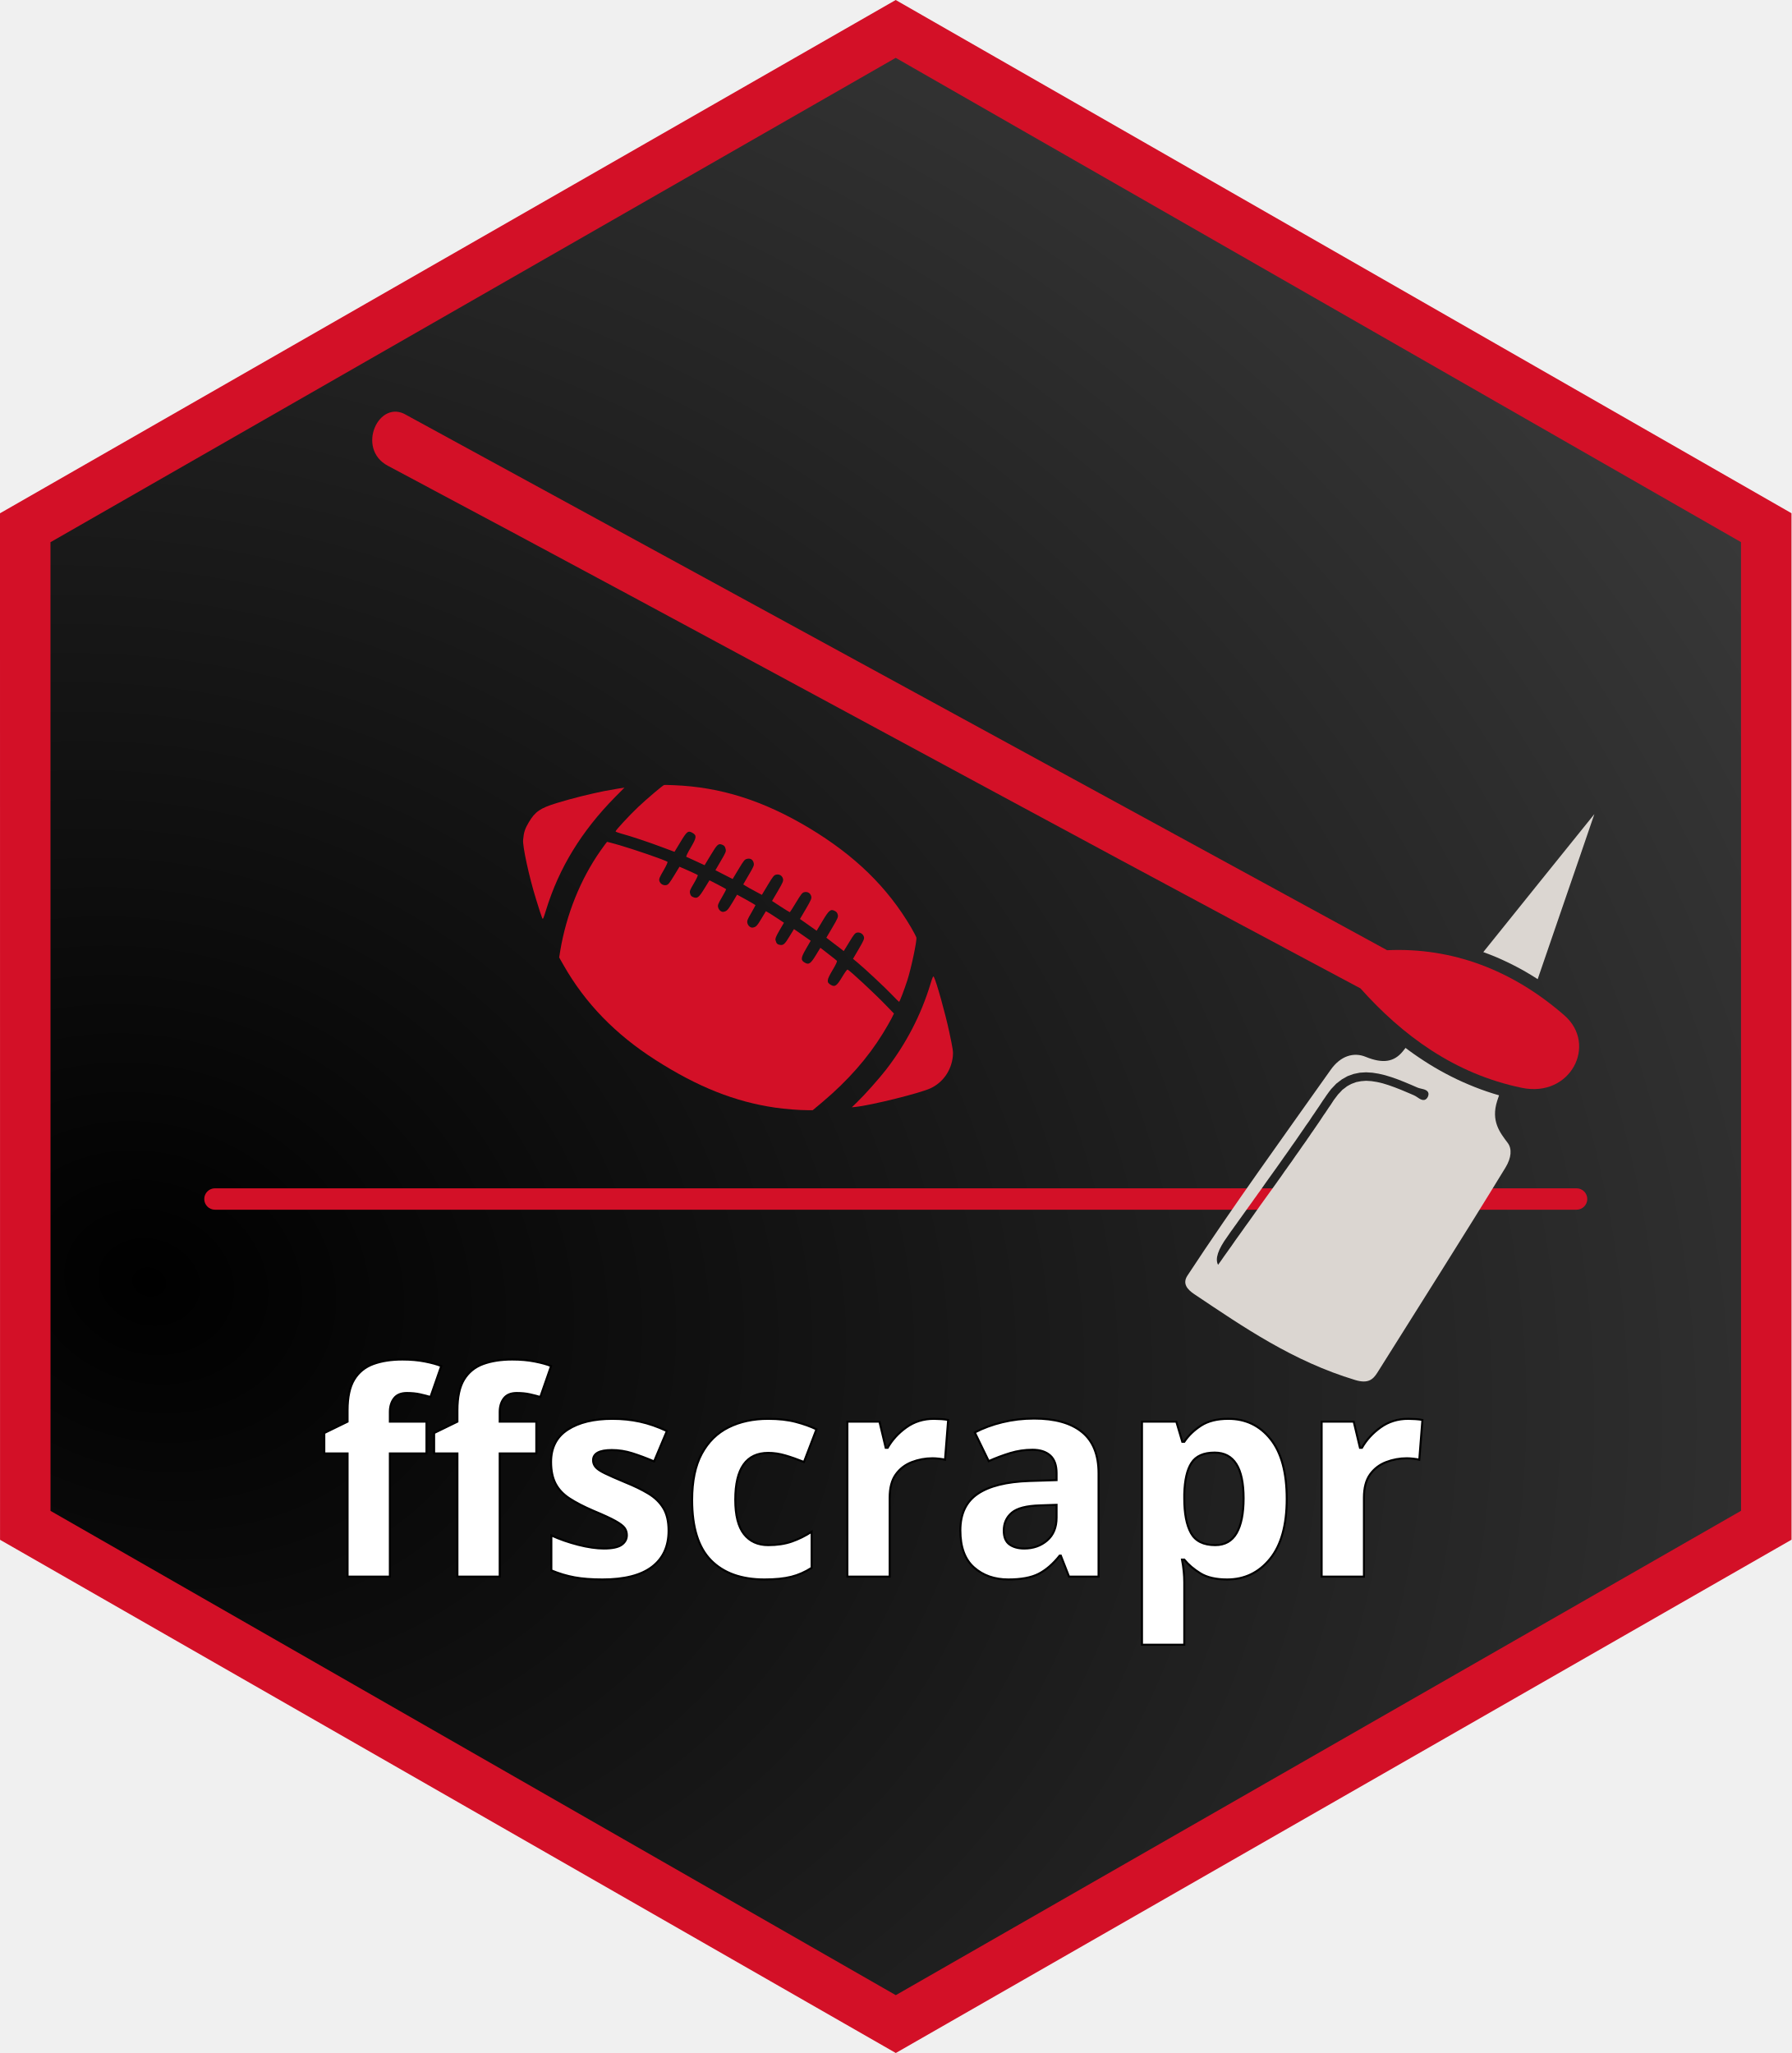
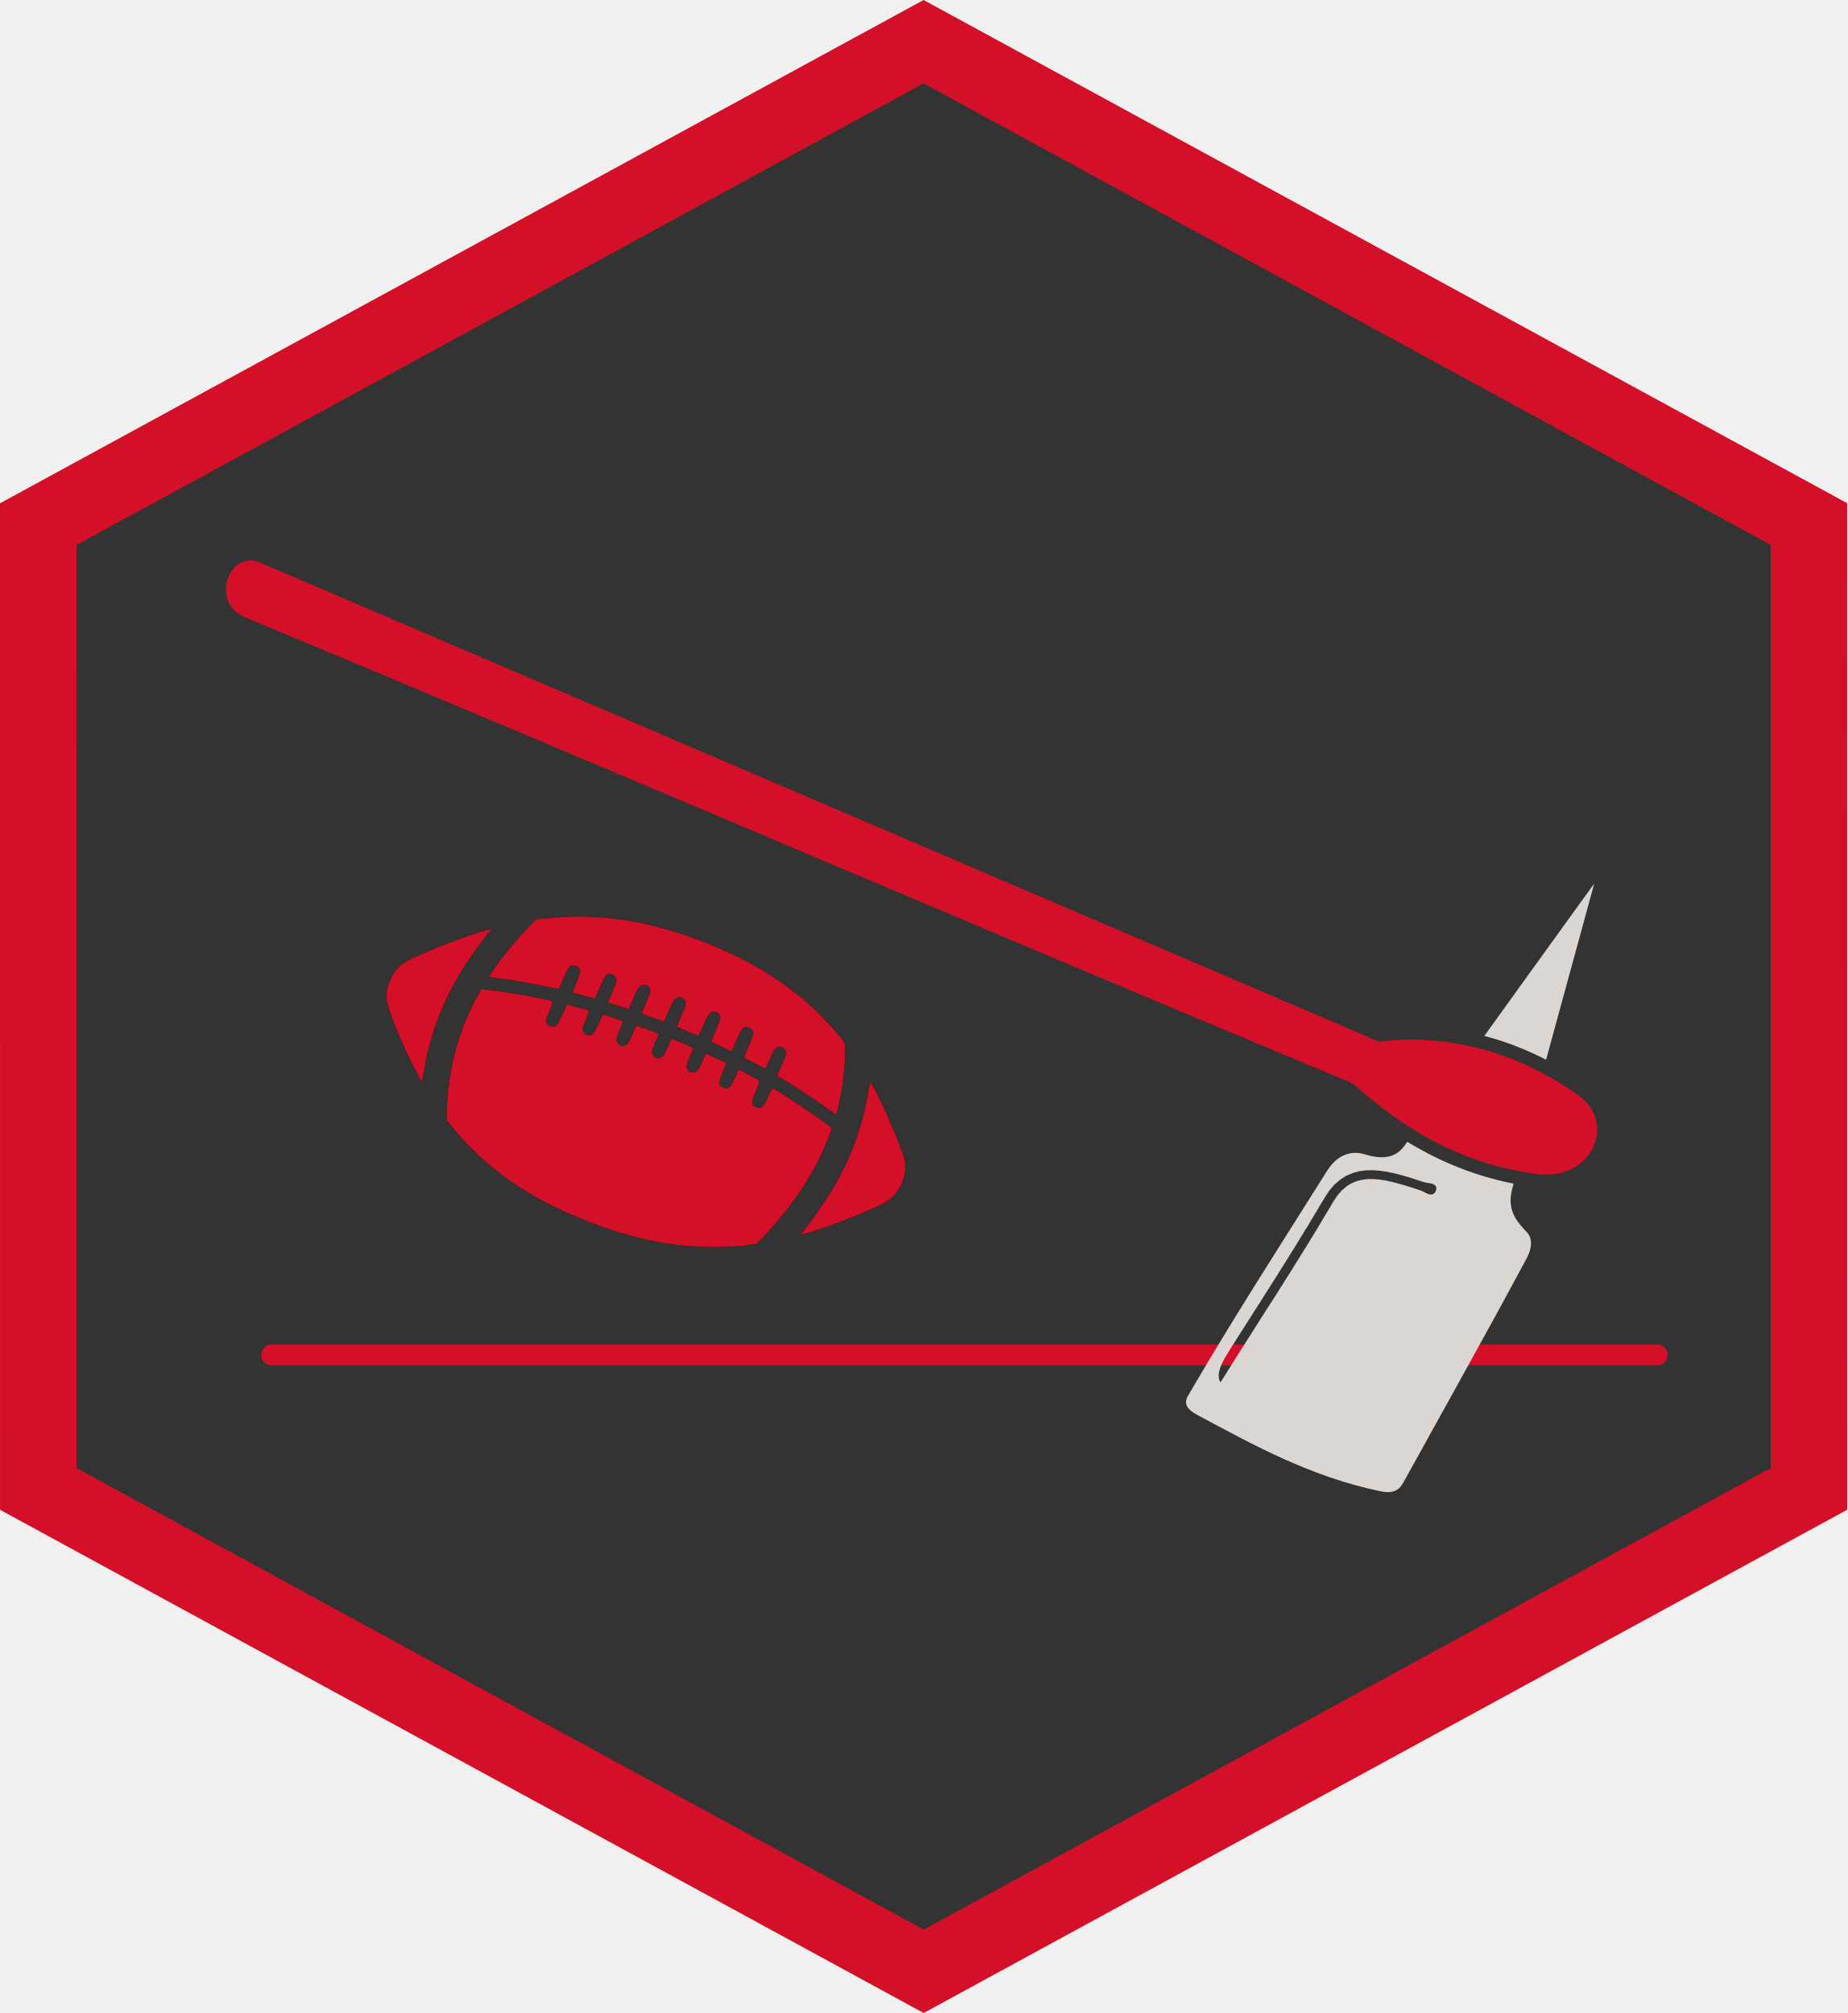
- <svg xmlns="http://www.w3.org/2000/svg" xmlns:xlink="http://www.w3.org/1999/xlink" version="1.1" id="Capa_1" x="0px" y="0px" viewBox="0 0 1683.24 1929.071" xml:space="preserve" width="1683.24" height="1929.071">
-   <defs id="defs39">
-     <radialGradient xlink:href="#linearGradient58324" id="radialGradient58326" cx="15.875" cy="175.127" fx="15.875" fy="175.127" r="107.68" gradientTransform="matrix(2.798147,0.9253449,-0.7737954,2.339878,172.4933,15.56589)" gradientUnits="userSpaceOnUse" />
-     <linearGradient id="linearGradient58324">
-       <stop style="stop-color:#000000;stop-opacity:1" offset="0" id="stop58320" />
-       <stop style="stop-color:#4d4d4d;stop-opacity:1" offset="1" id="stop58322" />
-     </linearGradient>
-     <marker orient="auto" refY="0" refX="0" id="Arrow2Lend" style="overflow:visible">
-       <path id="path1692" style="fill:#d31027;fill-opacity:1;fill-rule:evenodd;stroke:#d31027;stroke-width:0.625;stroke-linejoin:round;stroke-opacity:1" d="M 8.719,4.034 -2.207,0.016 8.719,-4.002 c -1.745,2.372 -1.735,5.617 -6e-7,8.035 z" transform="matrix(-0.8,0,0,-0.8,-0.8,0)" />
-     </marker>
-   </defs>
-   <path style="fill:url(#radialGradient58326);fill-opacity:1;stroke:#d31027;stroke-width:6.026;stroke-linecap:round;stroke-linejoin:miter;stroke-miterlimit:4;stroke-dasharray:none;stroke-opacity:1;paint-order:normal" id="path821" d="m 66.601,469.293 -0.005,-120.005 103.925,-60.007 103.93,59.998 0.005,120.005 -103.925,60.007 z" transform="matrix(7.869786,0,0,7.810999,-500.3853,-2232.396)" />
-   <rect style="fill:#d31027;fill-opacity:1;stroke:none;stroke-width:47.244;stroke-linecap:round;stroke-linejoin:miter;stroke-miterlimit:4;stroke-dasharray:none;stroke-dashoffset:0;stroke-opacity:1;paint-order:normal" id="rect4552" width="1299.431" height="20.105" x="191.905" y="1116.582" ry="10.053" />
-   <g transform="matrix(-0.3362707,0.1086631,0.1098456,0.3372577,806.5805,667.4423)" id="g14-39" style="fill:#d31027;fill-opacity:1;stroke:#000000;stroke-width:1.026">
-     <g transform="matrix(0.0997661,-0.00658435,-0.00663306,-0.09979668,1.96314,544.8839)" id="g12-2" style="fill:#d31027;fill-opacity:1;stroke:#000000;stroke-width:1.026">
-       <path d="m 7412.9,5004.9 c -120.7,-7.7 -291.2,-19.2 -377.5,-26.8 l -157.1,-15.3 306.6,-183.9 c 1086.4,-659.1 1904.5,-1454.2 2513.8,-2452.4 130.3,-212.7 143.7,-229.9 153.3,-182 5.7,30.6 23,264.4 34.5,523.1 32.6,620.8 3.8,1444.6 -55.6,1609.4 -65.1,187.8 -120.7,274 -260.6,413.8 -233.7,233.7 -387,291.2 -854.5,314.2 -377.5,21 -971.5,19.1 -1302.9,-0.1 z" id="path4" style="fill:#d31027;fill-opacity:1;stroke:#000000;stroke-width:1.026" />
-       <path d="M 5592.7,4707.9 C 4397.1,4357.3 3387.4,3736.5 2383.4,2732.5 1385.2,1732.4 751,703.5 406.1,-484.4 c -36.4,-126.4 -67.1,-256.7 -69,-289.3 -1.9,-74.7 333.4,-756.8 513.5,-1042.3 145.6,-229.9 335.3,-498.2 352.5,-498.2 5.8,1.9 67.1,101.5 136,224.2 124.5,222.2 538.4,864.1 689.8,1069.1 l 80.5,109.2 -212.6,214.7 c -182,183.9 -212.7,226.1 -212.7,277.8 0,82.4 72.8,155.2 155.2,155.2 51.7,0 92,-30.7 258.7,-195.4 l 199.2,-193.6 42.2,55.6 c 24.9,30.6 105.4,132.2 182,228 l 136,172.4 -222.2,224.2 c -203.1,205 -222.3,231.8 -222.3,295.1 0,53.6 13.4,80.5 55.6,116.9 90.1,78.5 143.7,53.6 383.2,-185.9 l 210.8,-208.8 176.3,205 176.3,205 -220.3,222.3 c -193.5,197.3 -218.4,229.9 -218.4,289.3 0,86.2 65.1,149.4 153.3,149.4 55.6,0 90.1,-26.8 277.8,-210.8 116.9,-115 218.4,-210.8 224.2,-210.8 5.7,0 93.9,90.1 197.3,201.2 l 187.8,203.1 -214.8,216.5 c -187.8,191.6 -212.7,224.2 -212.7,283.6 0,86.2 65.1,149.4 153.3,149.4 55.6,0 92,-26.8 279.7,-212.7 l 216.5,-214.6 149.4,136 c 82.4,72.8 174.4,160.9 205,193.5 l 57.5,59.4 -205,208.8 c -185.9,185.9 -205,214.6 -205,277.8 0,92 53.6,145.6 147.5,145.6 63.2,0 90,-19.2 285.5,-212.7 l 214.6,-212.7 193.5,168.6 193.5,168.6 -201.2,205 c -189.7,191.6 -201.2,206.9 -201.2,281.6 0,61.3 11.5,86.2 49.8,116.9 95.8,74.7 130.3,57.5 371.7,-182 l 226.1,-222.3 197.3,159 c 109.2,86.2 206.9,164.8 218.4,174.4 11.5,9.6 -55.6,90 -168.6,203.1 -220.3,222.3 -243.3,275.9 -151.4,367.9 99.6,99.6 136,84.3 377.5,-155.2 l 214.6,-210.8 293.1,201.2 c 306.6,212.7 745.3,492.4 963.7,613.1 70.9,40.2 128.4,80.5 128.4,90.1 0,24.9 -454.1,320 -737.6,479 -281.7,157.1 -779.8,400.4 -818.1,400.4 -13.3,-1.6 -124.4,-30.4 -245.1,-66.8 z" id="path6" style="fill:#d31027;fill-opacity:1;stroke:#000000;stroke-width:1.026" />
-       <path d="M 7401.4,3527.7 C 7000.9,3292 6361,2876.3 6255.6,2780.5 c -11.5,-9.6 51.7,-90 157.1,-197.3 147.5,-149.5 176.3,-187.8 176.3,-239.5 0,-82.4 -72.8,-155.2 -155.2,-155.2 -51.7,0 -92,30.7 -258.7,193.5 l -197.4,193.5 -201.2,-155.2 c -111.1,-86.2 -206.9,-166.7 -214.6,-176.3 -7.7,-11.5 61.3,-95.8 153.3,-187.8 147.5,-147.5 164.8,-172.4 164.8,-235.7 0,-53.6 -11.5,-80.5 -49.8,-109.2 -97.7,-76.6 -145.6,-57.5 -348.7,139.9 l -187.8,182 -185.8,-162.9 c -101.5,-90 -185.8,-168.6 -185.8,-176.3 0,-5.8 72.8,-86.2 162.9,-178.2 143.7,-145.6 162.9,-174.4 162.9,-235.7 0,-74.7 -51.7,-143.7 -109.2,-147.5 -88.1,-5.7 -122.6,15.3 -287.4,178.2 L 4677,1485.1 4473.9,1297.3 c -111.1,-105.4 -203.1,-193.5 -203.1,-199.3 0,-3.8 72.8,-84.3 162.9,-176.3 143.7,-145.6 162.9,-174.4 162.9,-235.7 0,-74.7 -51.7,-143.7 -111.1,-147.5 -84.3,-5.7 -120.7,15.3 -275.9,170.5 l -166.7,164.8 -42.2,-38.3 c -23,-19.2 -109.2,-113 -195.4,-205 L 3652,461.9 3818.7,293.3 c 134.1,-138 164.8,-180.1 164.8,-228 0,-88.1 -19.2,-120.7 -84.3,-147.5 -84.3,-36.4 -132.2,-9.6 -308.5,164.8 L 3435.5,233.9 3259,31.1 l -178.2,-205 172.4,-176.3 c 195.4,-199.2 216.5,-256.7 126.5,-344.9 -88.1,-90.1 -147.5,-69 -335.3,115 l -166.7,162.9 -160.9,-205 c -90,-115 -170.5,-218.4 -178.2,-233.7 -11.5,-17.2 38.3,-80.5 168.6,-210.8 220.3,-220.3 241.4,-274 147.5,-367.9 -92,-92 -147.5,-70.9 -348.7,128.4 -92,92 -174.4,160.9 -185.8,153.3 -49.8,-30.7 -544.1,-793.2 -768.3,-1186 l -139.9,-243.4 95.8,-111.1 c 51.7,-59.4 197.4,-208.8 321.9,-329.6 548,-530.7 1207.1,-982.9 1994.5,-1366.1 l 314.2,-151.4 128.4,32.6 c 208.8,51.7 580.5,176.3 825.8,277.8 992.5,408.1 1860.4,1032.7 2764.8,1992.6 867.9,917.8 1440.8,1912.1 1749.3,3023.4 l 65.1,235.7 -72.8,168.6 c -394.7,892.8 -986.7,1701.4 -1688,2304.9 -120.7,103.5 -224.2,187.8 -229.9,187.8 -7.7,0 -132.2,-70.9 -279.7,-155.2 z" id="path8" style="fill:#d31027;fill-opacity:1;stroke:#000000;stroke-width:1.026" />
-       <path d="m 143.7,-1898.3 c -34.5,-130.3 -55.6,-1013.6 -36.4,-1509.8 19.2,-482.8 24.9,-534.6 67.1,-653.3 130.3,-350.6 417.7,-601.6 770.2,-674.4 285.5,-61.3 1645.8,-57.5 2075,3.8 l 92,13.4 -162.9,93.9 c -249.1,141.8 -731.9,469.4 -965.6,651.4 -689.9,540.3 -1257,1176.4 -1703.4,1912.1 -103.5,170.5 -126.5,197.3 -136,162.9 z" id="path10" style="fill:#d31027;fill-opacity:1;stroke:#000000;stroke-width:1.026" />
+ <svg xmlns="http://www.w3.org/2000/svg" width="207.266mm" height="225.87mm" viewBox="0 0 207.266 225.87" version="1.1" id="svg51">
+   <defs id="defs45" />
+   <g id="layer1" transform="translate(-0.6613685,-69.24958)">
+     <g id="g5250" transform="matrix(1.369374,0,0,1.370376,292.8712,-68.16297)" style="stroke-width:1.248">
+       <path transform="matrix(0.6980092,0,0,0.6582875,-256.7393,-86.74251)" d="m 66.601,469.293 -0.005,-120.005 103.925,-60.007 103.93,59.998 0.005,120.005 -103.925,60.007 z" id="path821" style="fill:#333333;fill-opacity:1;stroke:#d31027;stroke-width:8.982;stroke-linecap:round;stroke-linejoin:miter;stroke-miterlimit:4;stroke-dasharray:none;stroke-opacity:1;paint-order:normal" />
+       <rect ry="0.847" y="210.363" x="-191.995" height="1.694" width="115.253" id="rect4552" style="fill:#d31027;fill-opacity:1;stroke:none;stroke-width:15.598;stroke-linecap:round;stroke-linejoin:miter;stroke-miterlimit:4;stroke-dasharray:none;stroke-dashoffset:0;stroke-opacity:1;paint-order:normal" />
+       <g style="fill:#d31027;fill-opacity:1;stroke:#000000;stroke-width:3.508" id="g14-39" transform="matrix(-0.03142263,0.01468212,0.01559352,0.02993722,-152.5506,166.5426)">
+         <g style="fill:#d31027;fill-opacity:1;stroke:#000000;stroke-width:3.508" id="g12-2" transform="matrix(0.0997661,-0.00658435,-0.00663306,-0.09979668,1.96314,544.8839)">
+           <path style="fill:#d31027;fill-opacity:1;stroke:#000000;stroke-width:3.508" id="path4" d="m 7412.9,5004.9 c -120.7,-7.7 -291.2,-19.2 -377.5,-26.8 l -157.1,-15.3 306.6,-183.9 c 1086.4,-659.1 1904.5,-1454.2 2513.8,-2452.4 130.3,-212.7 143.7,-229.9 153.3,-182 5.7,30.6 23,264.4 34.5,523.1 32.6,620.8 3.8,1444.6 -55.6,1609.4 -65.1,187.8 -120.7,274 -260.6,413.8 -233.7,233.7 -387,291.2 -854.5,314.2 -377.5,21 -971.5,19.1 -1302.9,-0.1 z" />
+           <path style="fill:#d31027;fill-opacity:1;stroke:#000000;stroke-width:3.508" id="path6" d="M 5592.7,4707.9 C 4397.1,4357.3 3387.4,3736.5 2383.4,2732.5 1385.2,1732.4 751,703.5 406.1,-484.4 c -36.4,-126.4 -67.1,-256.7 -69,-289.3 -1.9,-74.7 333.4,-756.8 513.5,-1042.3 145.6,-229.9 335.3,-498.2 352.5,-498.2 5.8,1.9 67.1,101.5 136,224.2 124.5,222.2 538.4,864.1 689.8,1069.1 l 80.5,109.2 -212.6,214.7 c -182,183.9 -212.7,226.1 -212.7,277.8 0,82.4 72.8,155.2 155.2,155.2 51.7,0 92,-30.7 258.7,-195.4 l 199.2,-193.6 42.2,55.6 c 24.9,30.6 105.4,132.2 182,228 l 136,172.4 -222.2,224.2 c -203.1,205 -222.3,231.8 -222.3,295.1 0,53.6 13.4,80.5 55.6,116.9 90.1,78.5 143.7,53.6 383.2,-185.9 l 210.8,-208.8 176.3,205 176.3,205 -220.3,222.3 c -193.5,197.3 -218.4,229.9 -218.4,289.3 0,86.2 65.1,149.4 153.3,149.4 55.6,0 90.1,-26.8 277.8,-210.8 116.9,-115 218.4,-210.8 224.2,-210.8 5.7,0 93.9,90.1 197.3,201.2 l 187.8,203.1 -214.8,216.5 c -187.8,191.6 -212.7,224.2 -212.7,283.6 0,86.2 65.1,149.4 153.3,149.4 55.6,0 92,-26.8 279.7,-212.7 l 216.5,-214.6 149.4,136 c 82.4,72.8 174.4,160.9 205,193.5 l 57.5,59.4 -205,208.8 c -185.9,185.9 -205,214.6 -205,277.8 0,92 53.6,145.6 147.5,145.6 63.2,0 90,-19.2 285.5,-212.7 l 214.6,-212.7 193.5,168.6 193.5,168.6 -201.2,205 c -189.7,191.6 -201.2,206.9 -201.2,281.6 0,61.3 11.5,86.2 49.8,116.9 95.8,74.7 130.3,57.5 371.7,-182 l 226.1,-222.3 197.3,159 c 109.2,86.2 206.9,164.8 218.4,174.4 11.5,9.6 -55.6,90 -168.6,203.1 -220.3,222.3 -243.3,275.9 -151.4,367.9 99.6,99.6 136,84.3 377.5,-155.2 l 214.6,-210.8 293.1,201.2 c 306.6,212.7 745.3,492.4 963.7,613.1 70.9,40.2 128.4,80.5 128.4,90.1 0,24.9 -454.1,320 -737.6,479 -281.7,157.1 -779.8,400.4 -818.1,400.4 -13.3,-1.6 -124.4,-30.4 -245.1,-66.8 z" />
+           <path style="fill:#d31027;fill-opacity:1;stroke:#000000;stroke-width:3.508" id="path8" d="M 7401.4,3527.7 C 7000.9,3292 6361,2876.3 6255.6,2780.5 c -11.5,-9.6 51.7,-90 157.1,-197.3 147.5,-149.5 176.3,-187.8 176.3,-239.5 0,-82.4 -72.8,-155.2 -155.2,-155.2 -51.7,0 -92,30.7 -258.7,193.5 l -197.4,193.5 -201.2,-155.2 c -111.1,-86.2 -206.9,-166.7 -214.6,-176.3 -7.7,-11.5 61.3,-95.8 153.3,-187.8 147.5,-147.5 164.8,-172.4 164.8,-235.7 0,-53.6 -11.5,-80.5 -49.8,-109.2 -97.7,-76.6 -145.6,-57.5 -348.7,139.9 l -187.8,182 -185.8,-162.9 c -101.5,-90 -185.8,-168.6 -185.8,-176.3 0,-5.8 72.8,-86.2 162.9,-178.2 143.7,-145.6 162.9,-174.4 162.9,-235.7 0,-74.7 -51.7,-143.7 -109.2,-147.5 -88.1,-5.7 -122.6,15.3 -287.4,178.2 L 4677,1485.1 4473.9,1297.3 c -111.1,-105.4 -203.1,-193.5 -203.1,-199.3 0,-3.8 72.8,-84.3 162.9,-176.3 143.7,-145.6 162.9,-174.4 162.9,-235.7 0,-74.7 -51.7,-143.7 -111.1,-147.5 -84.3,-5.7 -120.7,15.3 -275.9,170.5 l -166.7,164.8 -42.2,-38.3 c -23,-19.2 -109.2,-113 -195.4,-205 L 3652,461.9 3818.7,293.3 c 134.1,-138 164.8,-180.1 164.8,-228 0,-88.1 -19.2,-120.7 -84.3,-147.5 -84.3,-36.4 -132.2,-9.6 -308.5,164.8 L 3435.5,233.9 3259,31.1 l -178.2,-205 172.4,-176.3 c 195.4,-199.2 216.5,-256.7 126.5,-344.9 -88.1,-90.1 -147.5,-69 -335.3,115 l -166.7,162.9 -160.9,-205 c -90,-115 -170.5,-218.4 -178.2,-233.7 -11.5,-17.2 38.3,-80.5 168.6,-210.8 220.3,-220.3 241.4,-274 147.5,-367.9 -92,-92 -147.5,-70.9 -348.7,128.4 -92,92 -174.4,160.9 -185.8,153.3 -49.8,-30.7 -544.1,-793.2 -768.3,-1186 l -139.9,-243.4 95.8,-111.1 c 51.7,-59.4 197.4,-208.8 321.9,-329.6 548,-530.7 1207.1,-982.9 1994.5,-1366.1 l 314.2,-151.4 128.4,32.6 c 208.8,51.7 580.5,176.3 825.8,277.8 992.5,408.1 1860.4,1032.7 2764.8,1992.6 867.9,917.8 1440.8,1912.1 1749.3,3023.4 l 65.1,235.7 -72.8,168.6 c -394.7,892.8 -986.7,1701.4 -1688,2304.9 -120.7,103.5 -224.2,187.8 -229.9,187.8 -7.7,0 -132.2,-70.9 -279.7,-155.2 z" />
+           <path style="fill:#d31027;fill-opacity:1;stroke:#000000;stroke-width:3.508" id="path10" d="m 143.7,-1898.3 c -34.5,-130.3 -55.6,-1013.6 -36.4,-1509.8 19.2,-482.8 24.9,-534.6 67.1,-653.3 130.3,-350.6 417.7,-601.6 770.2,-674.4 285.5,-61.3 1645.8,-57.5 2075,3.8 l 92,13.4 -162.9,93.9 c -249.1,141.8 -731.9,469.4 -965.6,651.4 -689.9,540.3 -1257,1176.4 -1703.4,1912.1 -103.5,170.5 -126.5,197.3 -136,162.9 z" />
+         </g>
+       </g>
+       <g style="stroke-width:2.254" transform="matrix(0.139702,0.05849689,-0.06434278,0.1267034,10.48767,86.58431)" id="g4592">
+         <path d="m -248.505,981.474 c 27.882,-8.581 25.826,-44.954 0.268,-50.979 -40.089,-9.45 -77.461,-4.272 -109.622,15.905 -219.288,-1.81 -438.579,-3.612 -657.867,-5.422 -19.163,-1.219 -16.067,32.616 5.508,32.493 216.516,-0.64 433.555,1.659 650.071,1.019 35.082,13.038 72.998,18.907 111.641,6.983 z" id="path2-0" style="fill:#d31027;fill-opacity:1;stroke-width:17.354" />
+         <path d="m -292.567,814.127 c 6.754,34.835 13.231,69.746 19.968,104.624 l -0.954,-0.094 -3.779,-0.255 -3.812,-0.168 -3.768,-0.069 -3.724,0.031 -3.751,0.103 -3.71,0.209 -3.734,0.274 -3.618,0.401 -3.649,0.48 -1.222,0.174 c 5.279,-35.239 10.398,-70.491 15.751,-105.71 z m -39.928,203.715 c -1.003,0.679 -2.003,1.351 -3.078,2.002 -0.892,0.82 -1.859,1.621 -2.752,2.441 -0.784,0.969 -1.644,1.918 -2.428,2.887 -0.677,1.118 -1.284,2.27 -1.96,3.388 -0.497,1.294 -1.065,2.561 -1.562,3.854 -0.317,1.47 -0.706,2.913 -1.023,4.383 -0.201,1.597 -0.402,3.195 -0.53,4.82 -0.071,1.26 -0.142,2.519 -0.288,3.758 -0.063,1.238 -0.126,2.476 -0.191,3.721 -0.063,1.238 -0.2,2.455 -0.266,3.7 -0.063,1.238 -0.126,2.476 -0.263,3.693 -0.063,1.238 -0.128,2.483 -0.194,3.728 -0.137,1.218 -0.203,2.463 -0.34,3.68 -0.066,1.245 -0.128,2.483 -0.268,3.708 -0.066,1.245 -0.203,2.463 -0.268,3.708 -0.066,1.245 -0.203,2.463 -0.271,3.715 -0.137,1.217 -0.203,2.462 -0.34,3.68 -0.068,1.252 -0.206,2.47 -0.274,3.722 -0.137,1.217 -0.203,2.462 -0.343,3.687 -0.217,2.284 -0.365,4.603 -0.582,6.887 l -0.387,4.231 c -0.137,1.218 -0.206,2.47 -0.346,3.695 -0.068,1.252 -0.206,2.47 -0.346,3.694 -0.208,2.477 -0.417,4.954 -0.625,7.431 -0.14,1.225 -0.28,2.449 -0.349,3.702 -0.14,1.225 -0.28,2.449 -0.351,3.709 -0.486,4.919 -0.903,9.873 -1.395,14.806 -0.066,1.245 -0.206,2.47 -0.349,3.702 -0.068,1.252 -0.208,2.477 -0.349,3.702 -0.068,1.252 -0.208,2.477 -0.277,3.729 -1.011,9.724 0.237,15.713 3.594,17.926 0.231,-2.106 0.393,-4.246 0.551,-6.379 0.137,-1.217 0.206,-2.47 0.346,-3.694 0.041,-0.751 0.082,-1.503 0.195,-2.227 0.025,-0.494 0.052,-0.995 0.148,-1.461 0.068,-1.252 0.208,-2.477 0.277,-3.729 0.137,-1.218 0.206,-2.47 0.346,-3.694 0.14,-1.225 0.208,-2.477 0.346,-3.695 0.208,-2.477 0.417,-4.954 0.697,-7.403 0.349,-3.702 0.623,-7.424 0.971,-11.125 0.14,-1.225 0.28,-2.449 0.351,-3.709 0.42,-4.103 0.766,-8.227 1.186,-12.33 0.071,-0.831 0.14,-1.654 0.211,-2.484 0.068,-1.252 0.208,-2.477 0.346,-3.694 0.071,-1.26 0.211,-2.484 0.28,-3.736 0.137,-1.218 0.278,-2.442 0.346,-3.695 0.14,-1.225 0.208,-2.477 0.349,-3.702 0.068,-1.252 0.208,-2.477 0.277,-3.729 0.14,-1.225 0.206,-2.47 0.346,-3.695 0.068,-1.252 0.206,-2.47 0.274,-3.722 0.14,-1.225 0.208,-2.477 0.346,-3.694 0.068,-1.252 0.134,-2.497 0.274,-3.722 0.066,-1.245 0.134,-2.497 0.271,-3.715 0.066,-1.245 0.203,-2.463 0.271,-3.715 0.066,-1.245 0.134,-2.497 0.271,-3.715 0.068,-1.252 0.131,-2.49 0.197,-3.735 0.14,-1.225 0.206,-2.47 0.271,-3.715 0.066,-1.245 0.131,-2.49 0.268,-3.708 l 0.172,-3.671 c 0.148,-1.461 0.369,-2.894 0.517,-4.355 0.306,-1.227 0.612,-2.454 0.846,-3.709 0.478,-1.029 0.88,-2.079 1.286,-3.136 0.508,-0.894 1.019,-1.795 1.599,-2.661 0.619,-0.752 1.24,-1.512 1.862,-2.271 0.738,-0.632 1.478,-1.272 2.216,-1.904 0.793,-0.562 1.655,-1.089 2.448,-1.65 0.917,-0.456 1.91,-0.892 2.827,-1.348 0.976,-0.393 2.023,-0.758 3.07,-1.123 l 3.325,-0.926 c 1.166,-0.245 2.407,-0.47 3.577,-0.722 1.233,-0.203 2.465,-0.406 3.77,-0.582 l 3.897,-0.483 c 1.294,-0.147 2.662,-0.273 4.027,-0.392 1.365,-0.119 2.734,-0.246 4.099,-0.365 0.077,0.013 0.086,-0.01 0.166,0 2.22,-0.196 5.004,0.931 6.653,-0.572 1.276,-1.176 0.968,-4.239 -0.493,-5.163 -1.928,-1.21 -4.517,0.378 -6.739,0.581 -1.368,0.126 -2.811,0.232 -4.179,0.359 -1.371,0.134 -2.745,0.274 -4.116,0.408 -1.379,0.155 -2.684,0.331 -4.063,0.486 -1.318,0.211 -2.634,0.416 -3.953,0.627 -1.26,0.275 -2.593,0.522 -3.85,0.79 -1.208,0.353 -2.485,0.671 -3.692,1.024 -1.158,0.438 -2.385,0.841 -3.543,1.279 -1.114,0.537 -2.227,1.075 -3.341,1.613 z m 74.581,-25.826 0.707,3.53 c 2.689,12.613 10.675,16.132 17.797,19.476 3.934,1.848 6.308,6.818 6.153,13.86 -1.021,48.859 -3,97.696 -4.583,146.537 -0.169,5.082 -1.521,8.712 -9.117,10.3 -37.292,7.782 -72.18,3.735 -107.395,0.156 -4.924,-0.496 -9.301,-2.201 -8.959,-8.033 2.709,-50.462 7.674,-100.785 12.076,-151.142 0.883,-10.466 6.486,-16.251 13.968,-17.049 10.835,-1.153 15.996,-5.358 17.299,-13.477 l 0.388,-2.73 2.331,0.375 3.608,0.486 3.633,0.421 3.66,0.349 3.685,0.285 3.715,0.205 3.668,0.113 3.701,0.027 3.732,-0.052 3.762,-0.131 3.718,-0.231 3.754,-0.324 3.784,-0.403 3.82,-0.497 3.778,-0.603 3.817,-0.704 z" id="path4-3" style="fill:#dbd6d1;stroke-width:17.354" />
+       </g>
    </g>
  </g>
-   <text xml:space="preserve" style="font-style:normal;font-weight:normal;font-size:40px;line-height:1.25;font-family:sans-serif;letter-spacing:0px;word-spacing:0px;fill:#ffffff;fill-opacity:1;stroke:#000000;stroke-width:1.89;stroke-miterlimit:4;stroke-dasharray:none" x="836.301" y="1481.451" id="text4532">
-     <tspan x="836.301" y="1481.451" style="font-style:normal;font-variant:normal;font-weight:bold;font-stretch:normal;font-size:266.667px;font-family:'Fira Code';-inkscape-font-specification:'Fira Code, Bold';font-variant-ligatures:normal;font-variant-caps:normal;font-variant-numeric:normal;font-feature-settings:normal;text-align:center;writing-mode:lr-tb;text-anchor:middle;fill:#ffffff;fill-opacity:1;stroke:#000000;stroke-width:1.89;stroke-miterlimit:4;stroke-dasharray:none" id="tspan4534">ffscrapr</tspan>
-   </text>
-   <g id="g4592" transform="matrix(1.406814,0.7532264,-0.7773814,1.338459,2542.459,-104.3129)" style="stroke-width:0.636">
-     <path style="fill:#d31027;fill-opacity:1;stroke-width:4.901" id="path2-0" d="m -248.505,981.474 c 27.882,-8.581 25.826,-44.954 0.268,-50.979 -40.089,-9.45 -77.461,-4.272 -109.622,15.905 -219.288,-1.81 -438.579,-3.612 -657.867,-5.422 -19.163,-1.219 -16.067,32.616 5.508,32.493 216.516,-0.64 433.555,1.659 650.071,1.019 35.082,13.038 72.998,18.907 111.641,6.983 z" />
-     <path style="fill:#dbd6d1;stroke-width:4.901" id="path4-3" d="m -292.567,814.127 c 6.754,34.835 13.231,69.746 19.968,104.624 l -0.954,-0.094 -3.779,-0.255 -3.812,-0.168 -3.768,-0.069 -3.724,0.031 -3.751,0.103 -3.71,0.209 -3.734,0.274 -3.618,0.401 -3.649,0.48 -1.222,0.174 c 5.279,-35.239 10.398,-70.491 15.751,-105.71 z m -39.928,203.715 c -1.003,0.679 -2.003,1.351 -3.078,2.002 -0.892,0.82 -1.859,1.621 -2.752,2.441 -0.784,0.969 -1.644,1.918 -2.428,2.887 -0.677,1.118 -1.284,2.27 -1.96,3.388 -0.497,1.294 -1.065,2.561 -1.562,3.854 -0.317,1.47 -0.706,2.913 -1.023,4.383 -0.201,1.597 -0.402,3.195 -0.53,4.82 -0.071,1.26 -0.142,2.519 -0.288,3.758 -0.063,1.238 -0.126,2.476 -0.191,3.721 -0.063,1.238 -0.2,2.455 -0.266,3.7 -0.063,1.238 -0.126,2.476 -0.263,3.693 -0.063,1.238 -0.128,2.483 -0.194,3.728 -0.137,1.218 -0.203,2.463 -0.34,3.68 -0.066,1.245 -0.128,2.483 -0.268,3.708 -0.066,1.245 -0.203,2.463 -0.268,3.708 -0.066,1.245 -0.203,2.463 -0.271,3.715 -0.137,1.217 -0.203,2.462 -0.34,3.68 -0.068,1.252 -0.206,2.47 -0.274,3.722 -0.137,1.217 -0.203,2.462 -0.343,3.687 -0.217,2.284 -0.365,4.603 -0.582,6.887 l -0.387,4.231 c -0.137,1.218 -0.206,2.47 -0.346,3.695 -0.068,1.252 -0.206,2.47 -0.346,3.694 -0.208,2.477 -0.417,4.954 -0.625,7.431 -0.14,1.225 -0.28,2.449 -0.349,3.702 -0.14,1.225 -0.28,2.449 -0.351,3.709 -0.486,4.919 -0.903,9.873 -1.395,14.806 -0.066,1.245 -0.206,2.47 -0.349,3.702 -0.068,1.252 -0.208,2.477 -0.349,3.702 -0.068,1.252 -0.208,2.477 -0.277,3.729 -1.011,9.724 0.237,15.713 3.594,17.926 0.231,-2.106 0.393,-4.246 0.551,-6.379 0.137,-1.217 0.206,-2.47 0.346,-3.694 0.041,-0.751 0.082,-1.503 0.195,-2.227 0.025,-0.494 0.052,-0.995 0.148,-1.461 0.068,-1.252 0.208,-2.477 0.277,-3.729 0.137,-1.218 0.206,-2.47 0.346,-3.694 0.14,-1.225 0.208,-2.477 0.346,-3.695 0.208,-2.477 0.417,-4.954 0.697,-7.403 0.349,-3.702 0.623,-7.424 0.971,-11.125 0.14,-1.225 0.28,-2.449 0.351,-3.709 0.42,-4.103 0.766,-8.227 1.186,-12.33 0.071,-0.831 0.14,-1.654 0.211,-2.484 0.068,-1.252 0.208,-2.477 0.346,-3.694 0.071,-1.26 0.211,-2.484 0.28,-3.736 0.137,-1.218 0.278,-2.442 0.346,-3.695 0.14,-1.225 0.208,-2.477 0.349,-3.702 0.068,-1.252 0.208,-2.477 0.277,-3.729 0.14,-1.225 0.206,-2.47 0.346,-3.695 0.068,-1.252 0.206,-2.47 0.274,-3.722 0.14,-1.225 0.208,-2.477 0.346,-3.694 0.068,-1.252 0.134,-2.497 0.274,-3.722 0.066,-1.245 0.134,-2.497 0.271,-3.715 0.066,-1.245 0.203,-2.463 0.271,-3.715 0.066,-1.245 0.134,-2.497 0.271,-3.715 0.068,-1.252 0.131,-2.49 0.197,-3.735 0.14,-1.225 0.206,-2.47 0.271,-3.715 0.066,-1.245 0.131,-2.49 0.268,-3.708 l 0.172,-3.671 c 0.148,-1.461 0.369,-2.894 0.517,-4.355 0.306,-1.227 0.612,-2.454 0.846,-3.709 0.478,-1.029 0.88,-2.079 1.286,-3.136 0.508,-0.894 1.019,-1.795 1.599,-2.661 0.619,-0.752 1.24,-1.512 1.862,-2.271 0.738,-0.632 1.478,-1.272 2.216,-1.904 0.793,-0.562 1.655,-1.089 2.448,-1.65 0.917,-0.456 1.91,-0.892 2.827,-1.348 0.976,-0.393 2.023,-0.758 3.07,-1.123 l 3.325,-0.926 c 1.166,-0.245 2.407,-0.47 3.577,-0.722 1.233,-0.203 2.465,-0.406 3.77,-0.582 l 3.897,-0.483 c 1.294,-0.147 2.662,-0.273 4.027,-0.392 1.365,-0.119 2.734,-0.246 4.099,-0.365 0.077,0.013 0.086,-0.01 0.166,0 2.22,-0.196 5.004,0.931 6.653,-0.572 1.276,-1.176 0.968,-4.239 -0.493,-5.163 -1.928,-1.21 -4.517,0.378 -6.739,0.581 -1.368,0.126 -2.811,0.232 -4.179,0.359 -1.371,0.134 -2.745,0.274 -4.116,0.408 -1.379,0.155 -2.684,0.331 -4.063,0.486 -1.318,0.211 -2.634,0.416 -3.953,0.627 -1.26,0.275 -2.593,0.522 -3.85,0.79 -1.208,0.353 -2.485,0.671 -3.692,1.024 -1.158,0.438 -2.385,0.841 -3.543,1.279 -1.114,0.537 -2.227,1.075 -3.341,1.613 z m 74.581,-25.826 0.707,3.53 c 2.689,12.613 10.675,16.132 17.797,19.476 3.934,1.848 6.308,6.818 6.153,13.86 -1.021,48.859 -3,97.696 -4.583,146.537 -0.169,5.082 -1.521,8.712 -9.117,10.3 -37.292,7.782 -72.18,3.735 -107.395,0.156 -4.924,-0.496 -9.301,-2.201 -8.959,-8.033 2.709,-50.462 7.674,-100.785 12.076,-151.142 0.883,-10.466 6.486,-16.251 13.968,-17.049 10.835,-1.153 15.996,-5.358 17.299,-13.477 l 0.388,-2.73 2.331,0.375 3.608,0.486 3.633,0.421 3.66,0.349 3.685,0.285 3.715,0.205 3.668,0.113 3.701,0.027 3.732,-0.052 3.762,-0.131 3.718,-0.231 3.754,-0.324 3.784,-0.403 3.82,-0.497 3.778,-0.603 3.817,-0.704 z" />
-   </g>
</svg>
